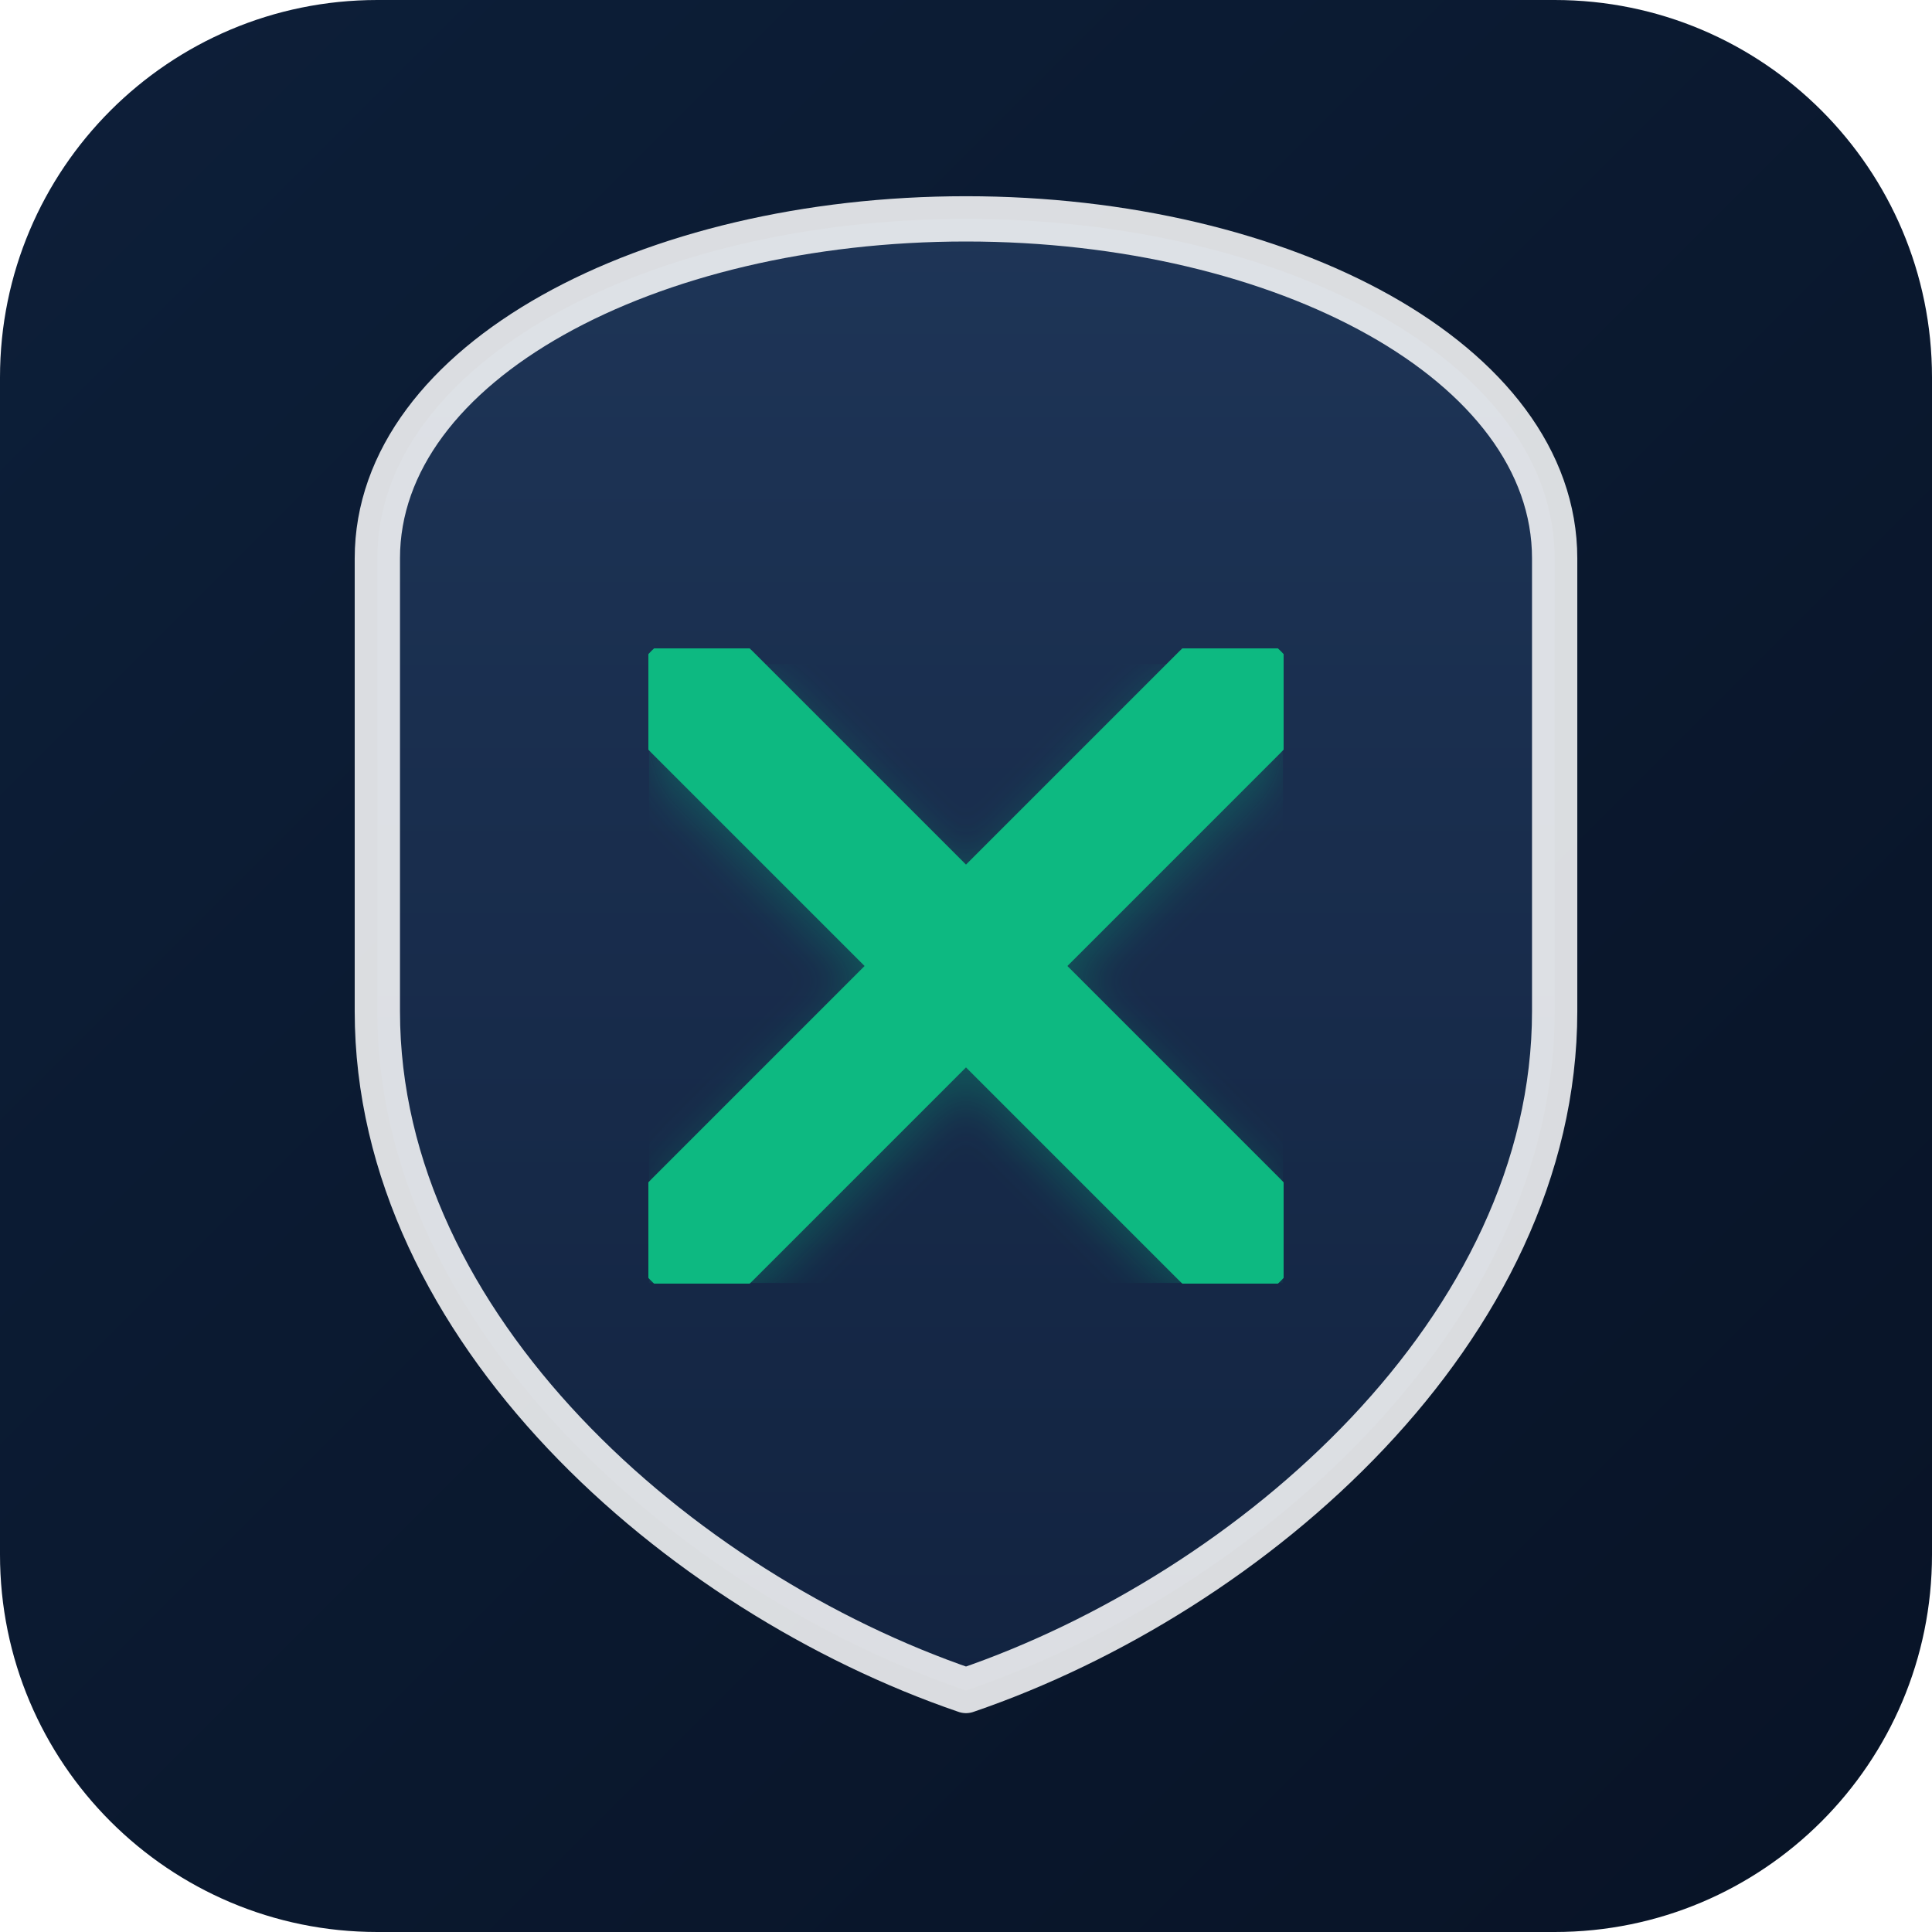
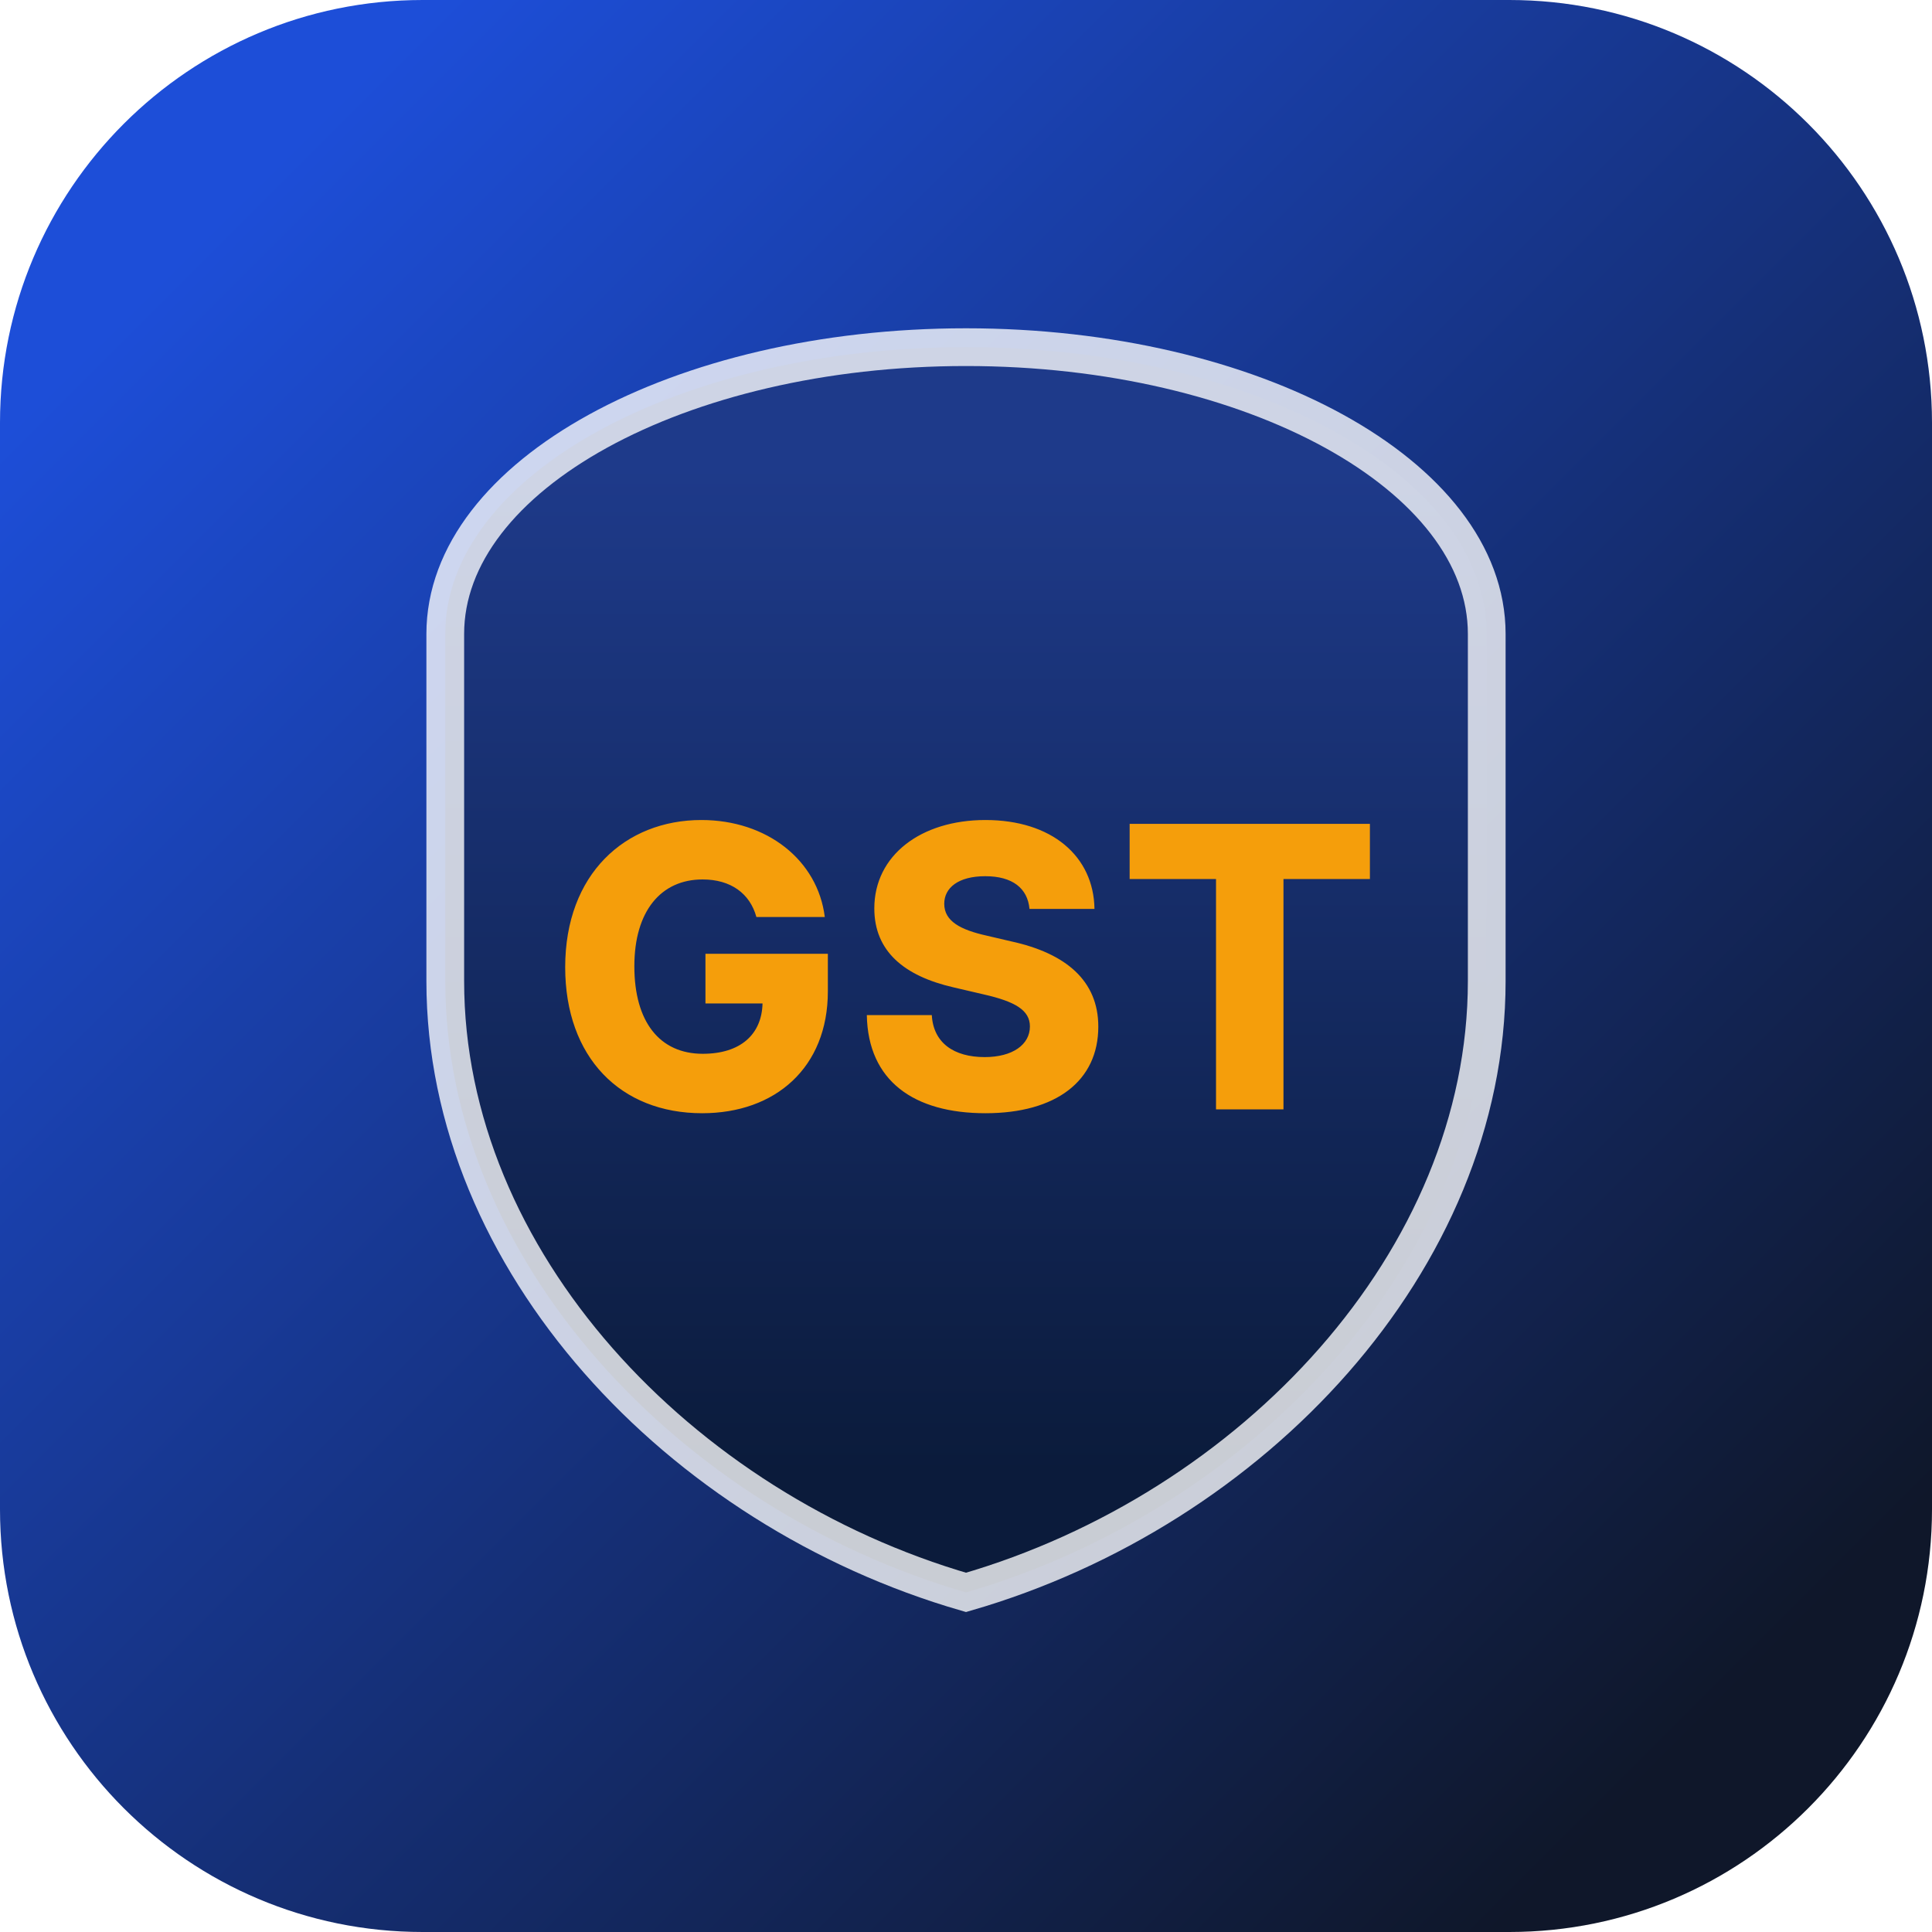
<svg xmlns="http://www.w3.org/2000/svg" viewBox="0 0 512 512" width="512" height="512">
  <defs>
-     <linearGradient id="bg" x1="0" y1="0" x2="1" y2="1">
-       <stop offset="0%" stop-color="#0d1f39" />
-       <stop offset="100%" stop-color="#081326" />
+     <linearGradient id="gst-bg" x1="58" y1="58" x2="454" y2="454" gradientUnits="userSpaceOnUse">
+       <stop offset="0%" stop-color="#1D4ED8" />
+       <stop offset="100%" stop-color="#0F172A" />
    </linearGradient>
-     <linearGradient id="shield-fill" x1="0" y1="0" x2="0" y2="1">
-       <stop offset="0%" stop-color="#1e3557" />
-       <stop offset="100%" stop-color="#122340" />
+     <linearGradient id="gst-shield" x1="256" y1="124" x2="256" y2="390" gradientUnits="userSpaceOnUse">
+       <stop offset="0%" stop-color="#1E3A8A" />
+       <stop offset="100%" stop-color="#0B1B3B" />
    </linearGradient>
-     <filter id="glow">
-       <feGaussianBlur in="SourceAlpha" stdDeviation="6" result="blur" />
-       <feOffset dx="0" dy="4" result="offset" />
-       <feFlood flood-color="#10B981" flood-opacity="0.3" result="color" />
-       <feComposite in="color" in2="offset" operator="in" result="shadow" />
-       <feMerge>
-         <feMergeNode in="shadow" />
-         <feMergeNode in="SourceGraphic" />
-       </feMerge>
-     </filter>
  </defs>
-   <rect width="512" height="512" rx="100" fill="url(#bg)" />
-   <path d="M256 58 C172 58 100 96 100 148 V268 C100 352 180 422 256 448 C332 422 412 352 412 268 V148 C412 96 340 58 256 58 Z" fill="url(#shield-fill)" />
-   <path d="M256 58 C172 58 100 96 100 148 V268 C100 352 180 422 256 448 C332 422 412 352 412 268 V148 C412 96 340 58 256 58 Z" fill="none" stroke="rgba(255,255,255,0.85)" stroke-width="12" stroke-linejoin="round" />
-   <path d="M186 186 L326 326 M326 186 L186 326" stroke="#10B981" stroke-width="38" stroke-linecap="round" stroke-linejoin="round" filter="url(#glow)" />
+   <rect width="512" height="512" rx="112" fill="url(#gst-bg)" />
+   <path d="M256 92C180 92 118 126 118 168V260C118 334 180 400 256 422C332 400 394 334 394 260V168C394 126 332 92 256 92Z" fill="url(#gst-shield)" stroke="rgba(255,255,255,0.78)" stroke-width="10" />
+   <text x="256" y="294" text-anchor="middle" font-family="Inter,Segoe UI,Roboto,Arial,sans-serif" font-size="104" font-weight="800" fill="#F59E0B" letter-spacing="2.2">GST</text>
</svg>
